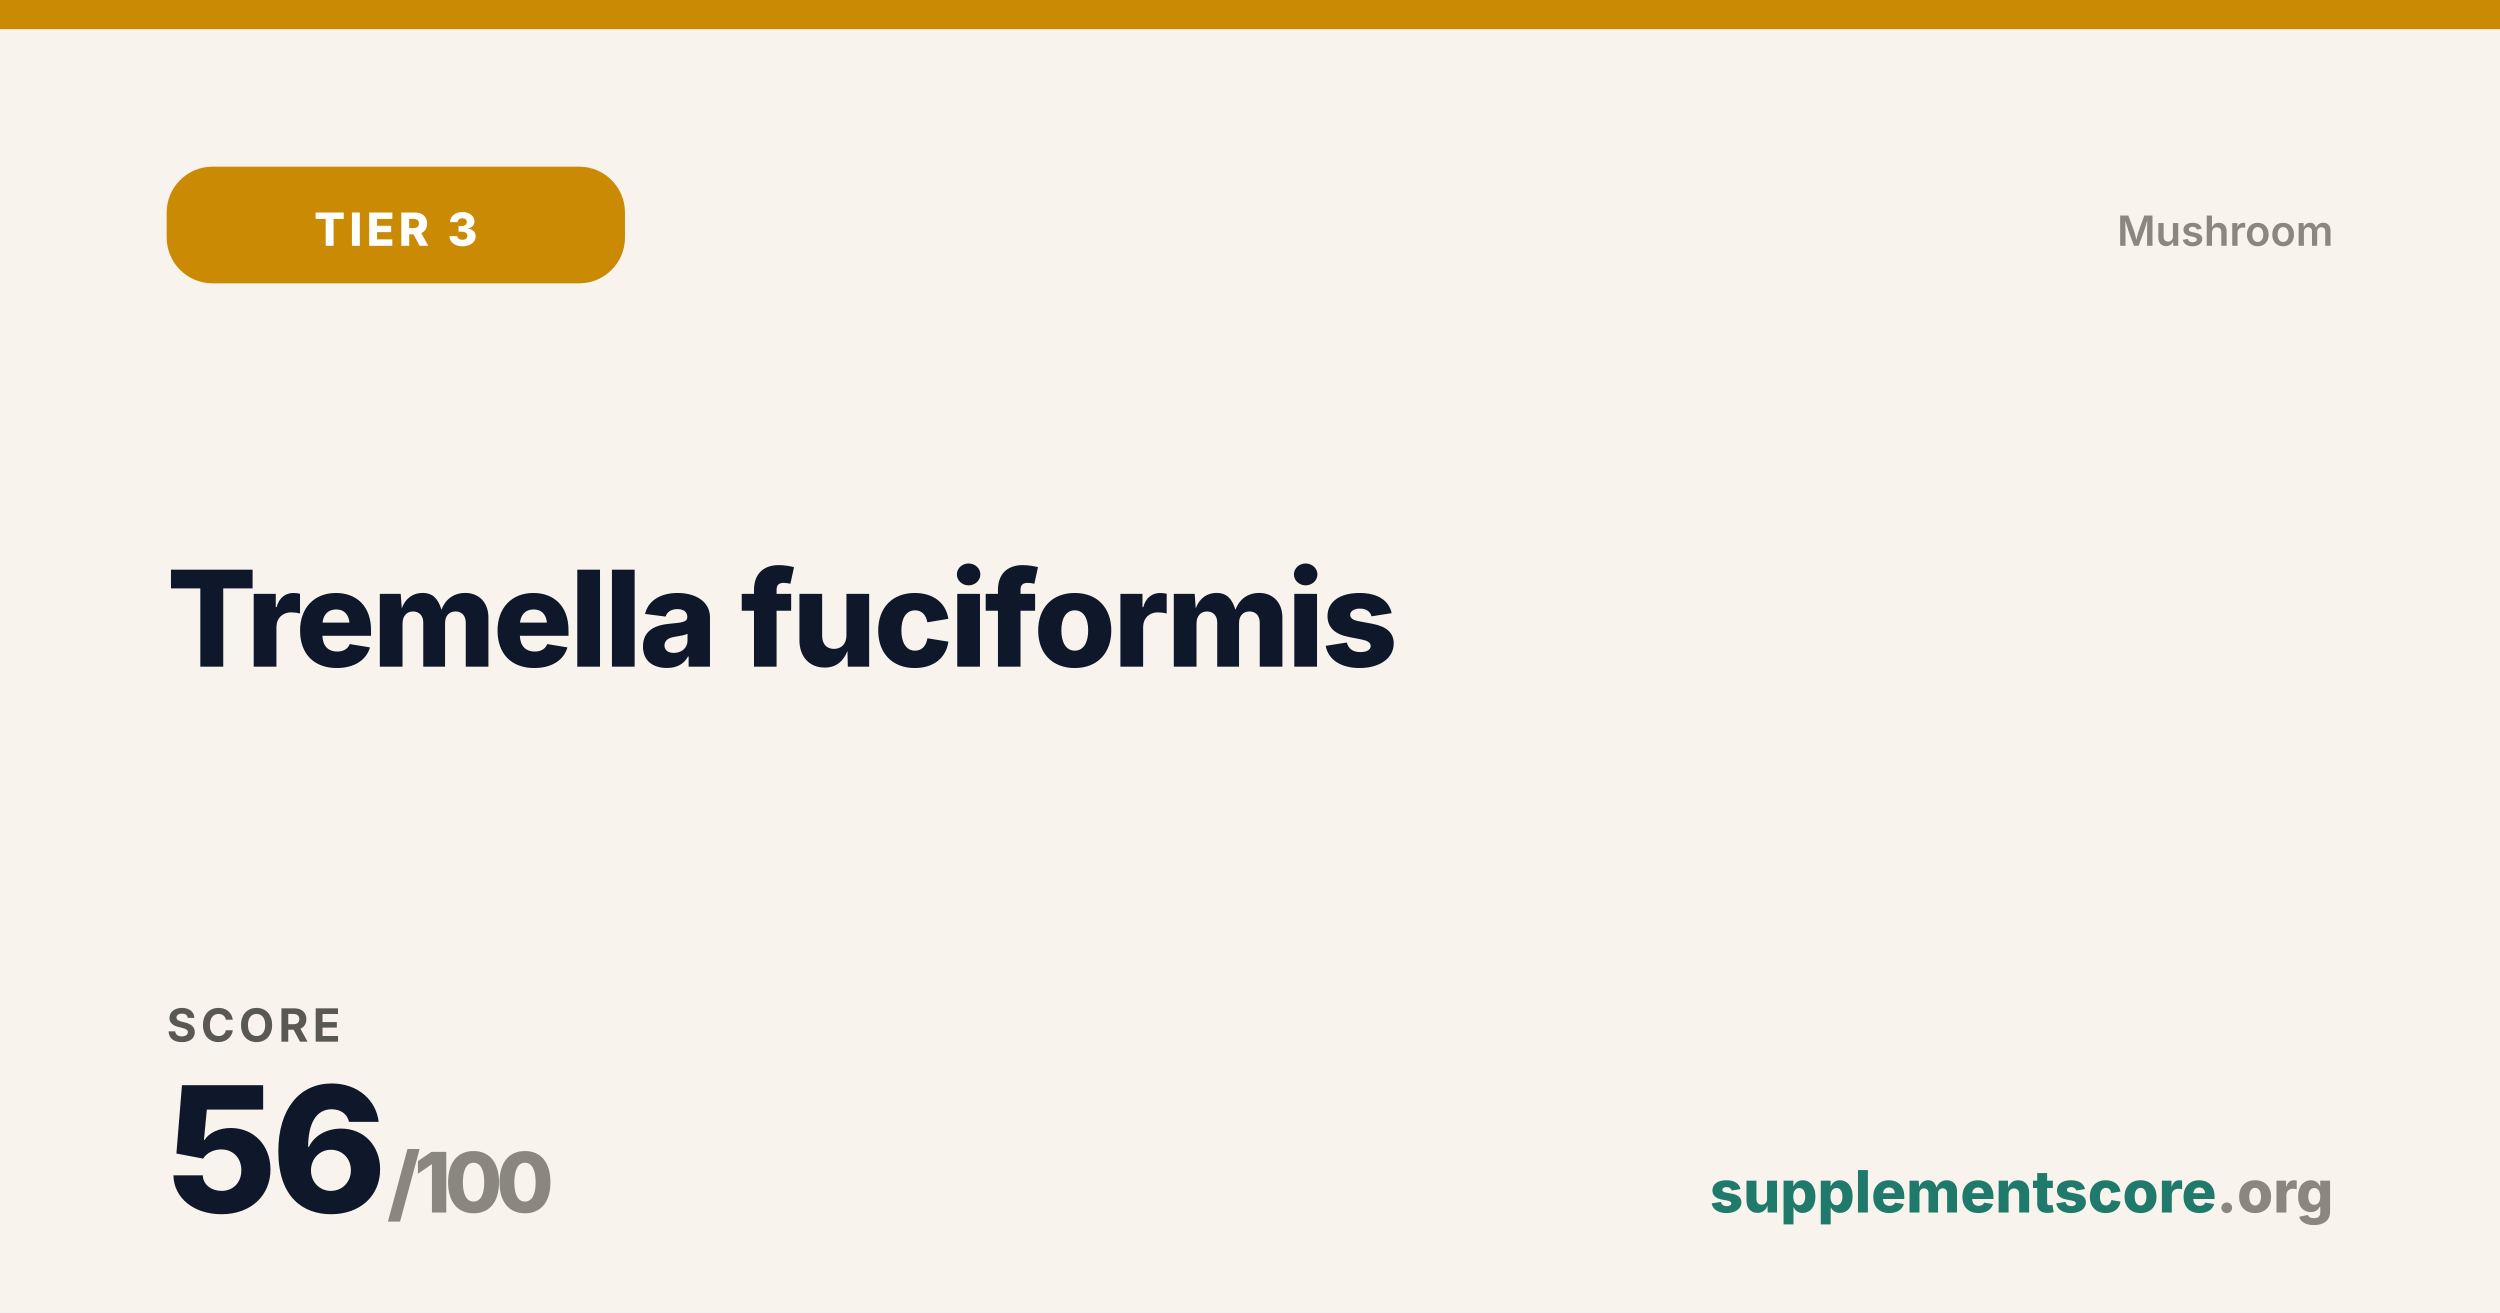
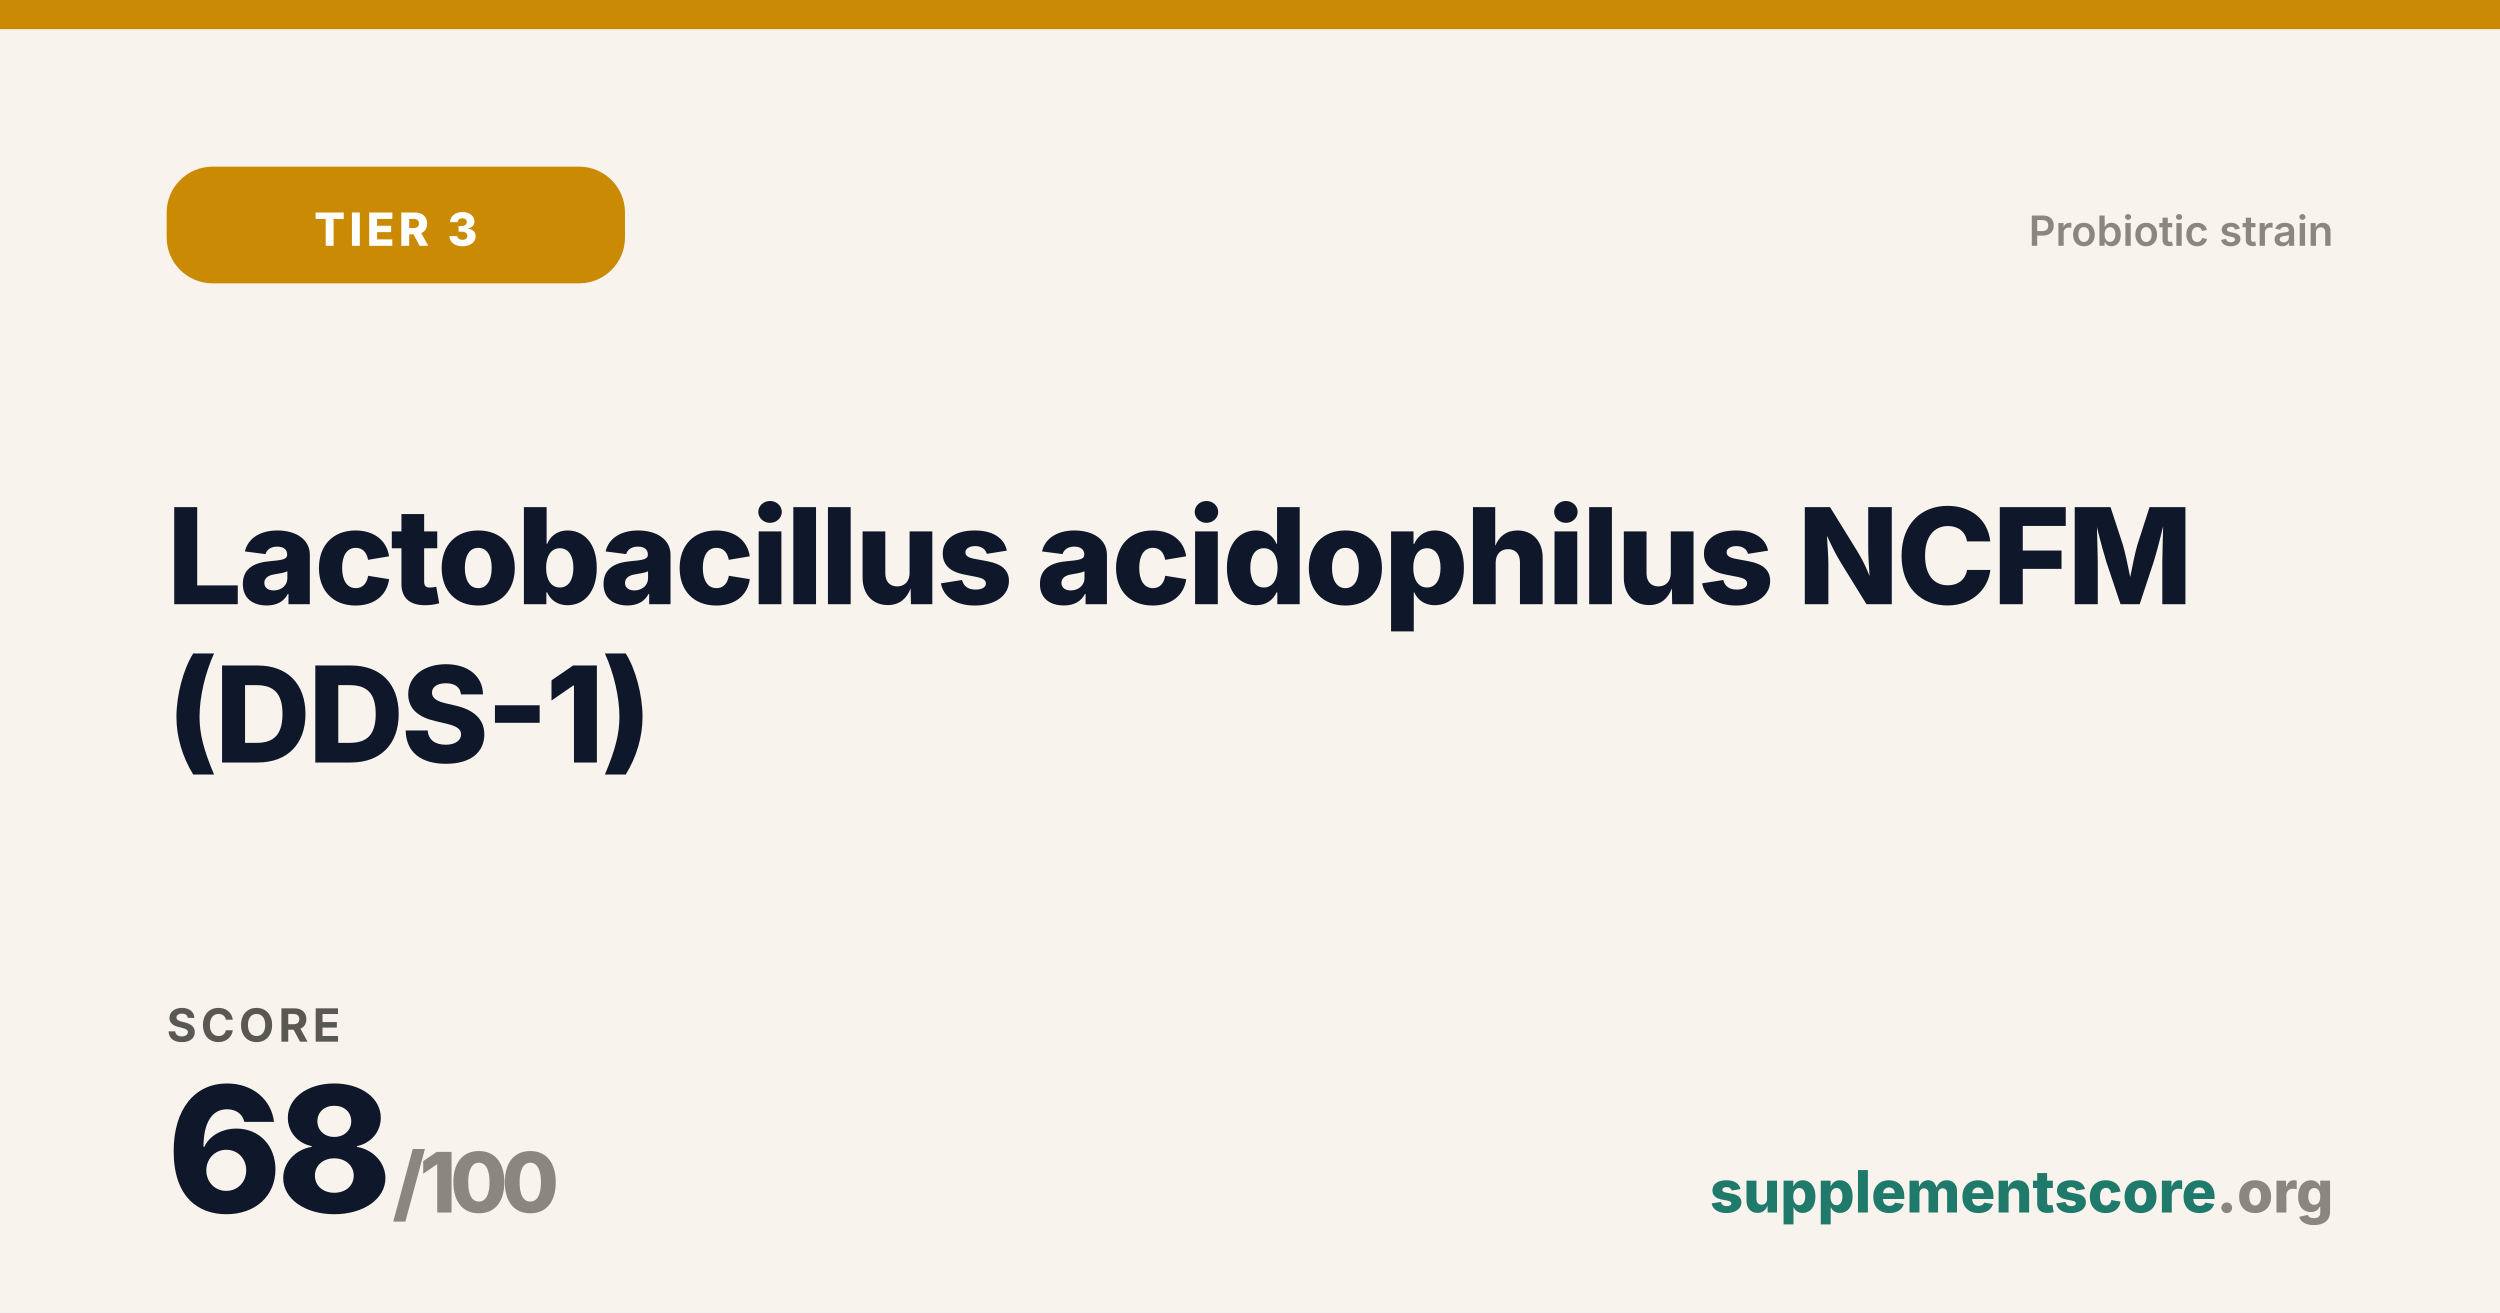
<svg xmlns="http://www.w3.org/2000/svg" width="1200" height="630" viewBox="0 0 1200 630">
  <rect width="1200" height="630" fill="#F8F4ED" />
  <rect x="0" y="0" width="1200" height="14" fill="#CA8A04" />
  <rect x="80" y="80" rx="22" ry="22" width="220" height="56" fill="#CA8A04" />
  <text x="190" y="118" font-family="-apple-system, BlinkMacSystemFont, sans-serif" font-size="22" font-weight="800" fill="#FFFFFF" text-anchor="middle" letter-spacing="2">TIER 3</text>
-   <text x="80" y="320" font-family="-apple-system, BlinkMacSystemFont, sans-serif" font-size="64" font-weight="800" fill="#0F172A" letter-spacing="-1.5">Tremella fuciformis</text>
+   <text x="80" y="290" font-family="-apple-system, BlinkMacSystemFont, sans-serif" font-size="64" font-weight="800" fill="#0F172A" letter-spacing="-1.5">Lactobacillus acidophilus NCFM</text>
+   <text x="80" y="366" font-family="-apple-system, BlinkMacSystemFont, sans-serif" font-size="64" font-weight="800" fill="#0F172A" letter-spacing="-1.5">(DDS-1)</text>
  <text x="80" y="500" font-family="-apple-system, BlinkMacSystemFont, sans-serif" font-size="22" font-weight="700" fill="#5A5852" letter-spacing="2">SCORE</text>
-   <text x="80" y="582" font-family="-apple-system, BlinkMacSystemFont, sans-serif" font-size="84" font-weight="800" fill="#0F172A" letter-spacing="-3">56<tspan font-size="40" fill="#8A8780"> /100</tspan>
+   <text x="80" y="582" font-family="-apple-system, BlinkMacSystemFont, sans-serif" font-size="84" font-weight="800" fill="#0F172A" letter-spacing="-3">68<tspan font-size="40" fill="#8A8780"> /100</tspan>
  </text>
-   <text x="1120" y="118" font-family="-apple-system, BlinkMacSystemFont, sans-serif" font-size="20" font-weight="600" fill="#8A8780" text-anchor="end">Mushroom</text>
+   <text x="1120" y="118" font-family="-apple-system, BlinkMacSystemFont, sans-serif" font-size="20" font-weight="600" fill="#8A8780" text-anchor="end">Probiotic strain</text>
  <text x="1120" y="582" font-family="-apple-system, BlinkMacSystemFont, sans-serif" font-size="28" font-weight="800" fill="#1F7A6B" text-anchor="end">supplementscore<tspan fill="#8A8780">.org</tspan>
  </text>
</svg>
